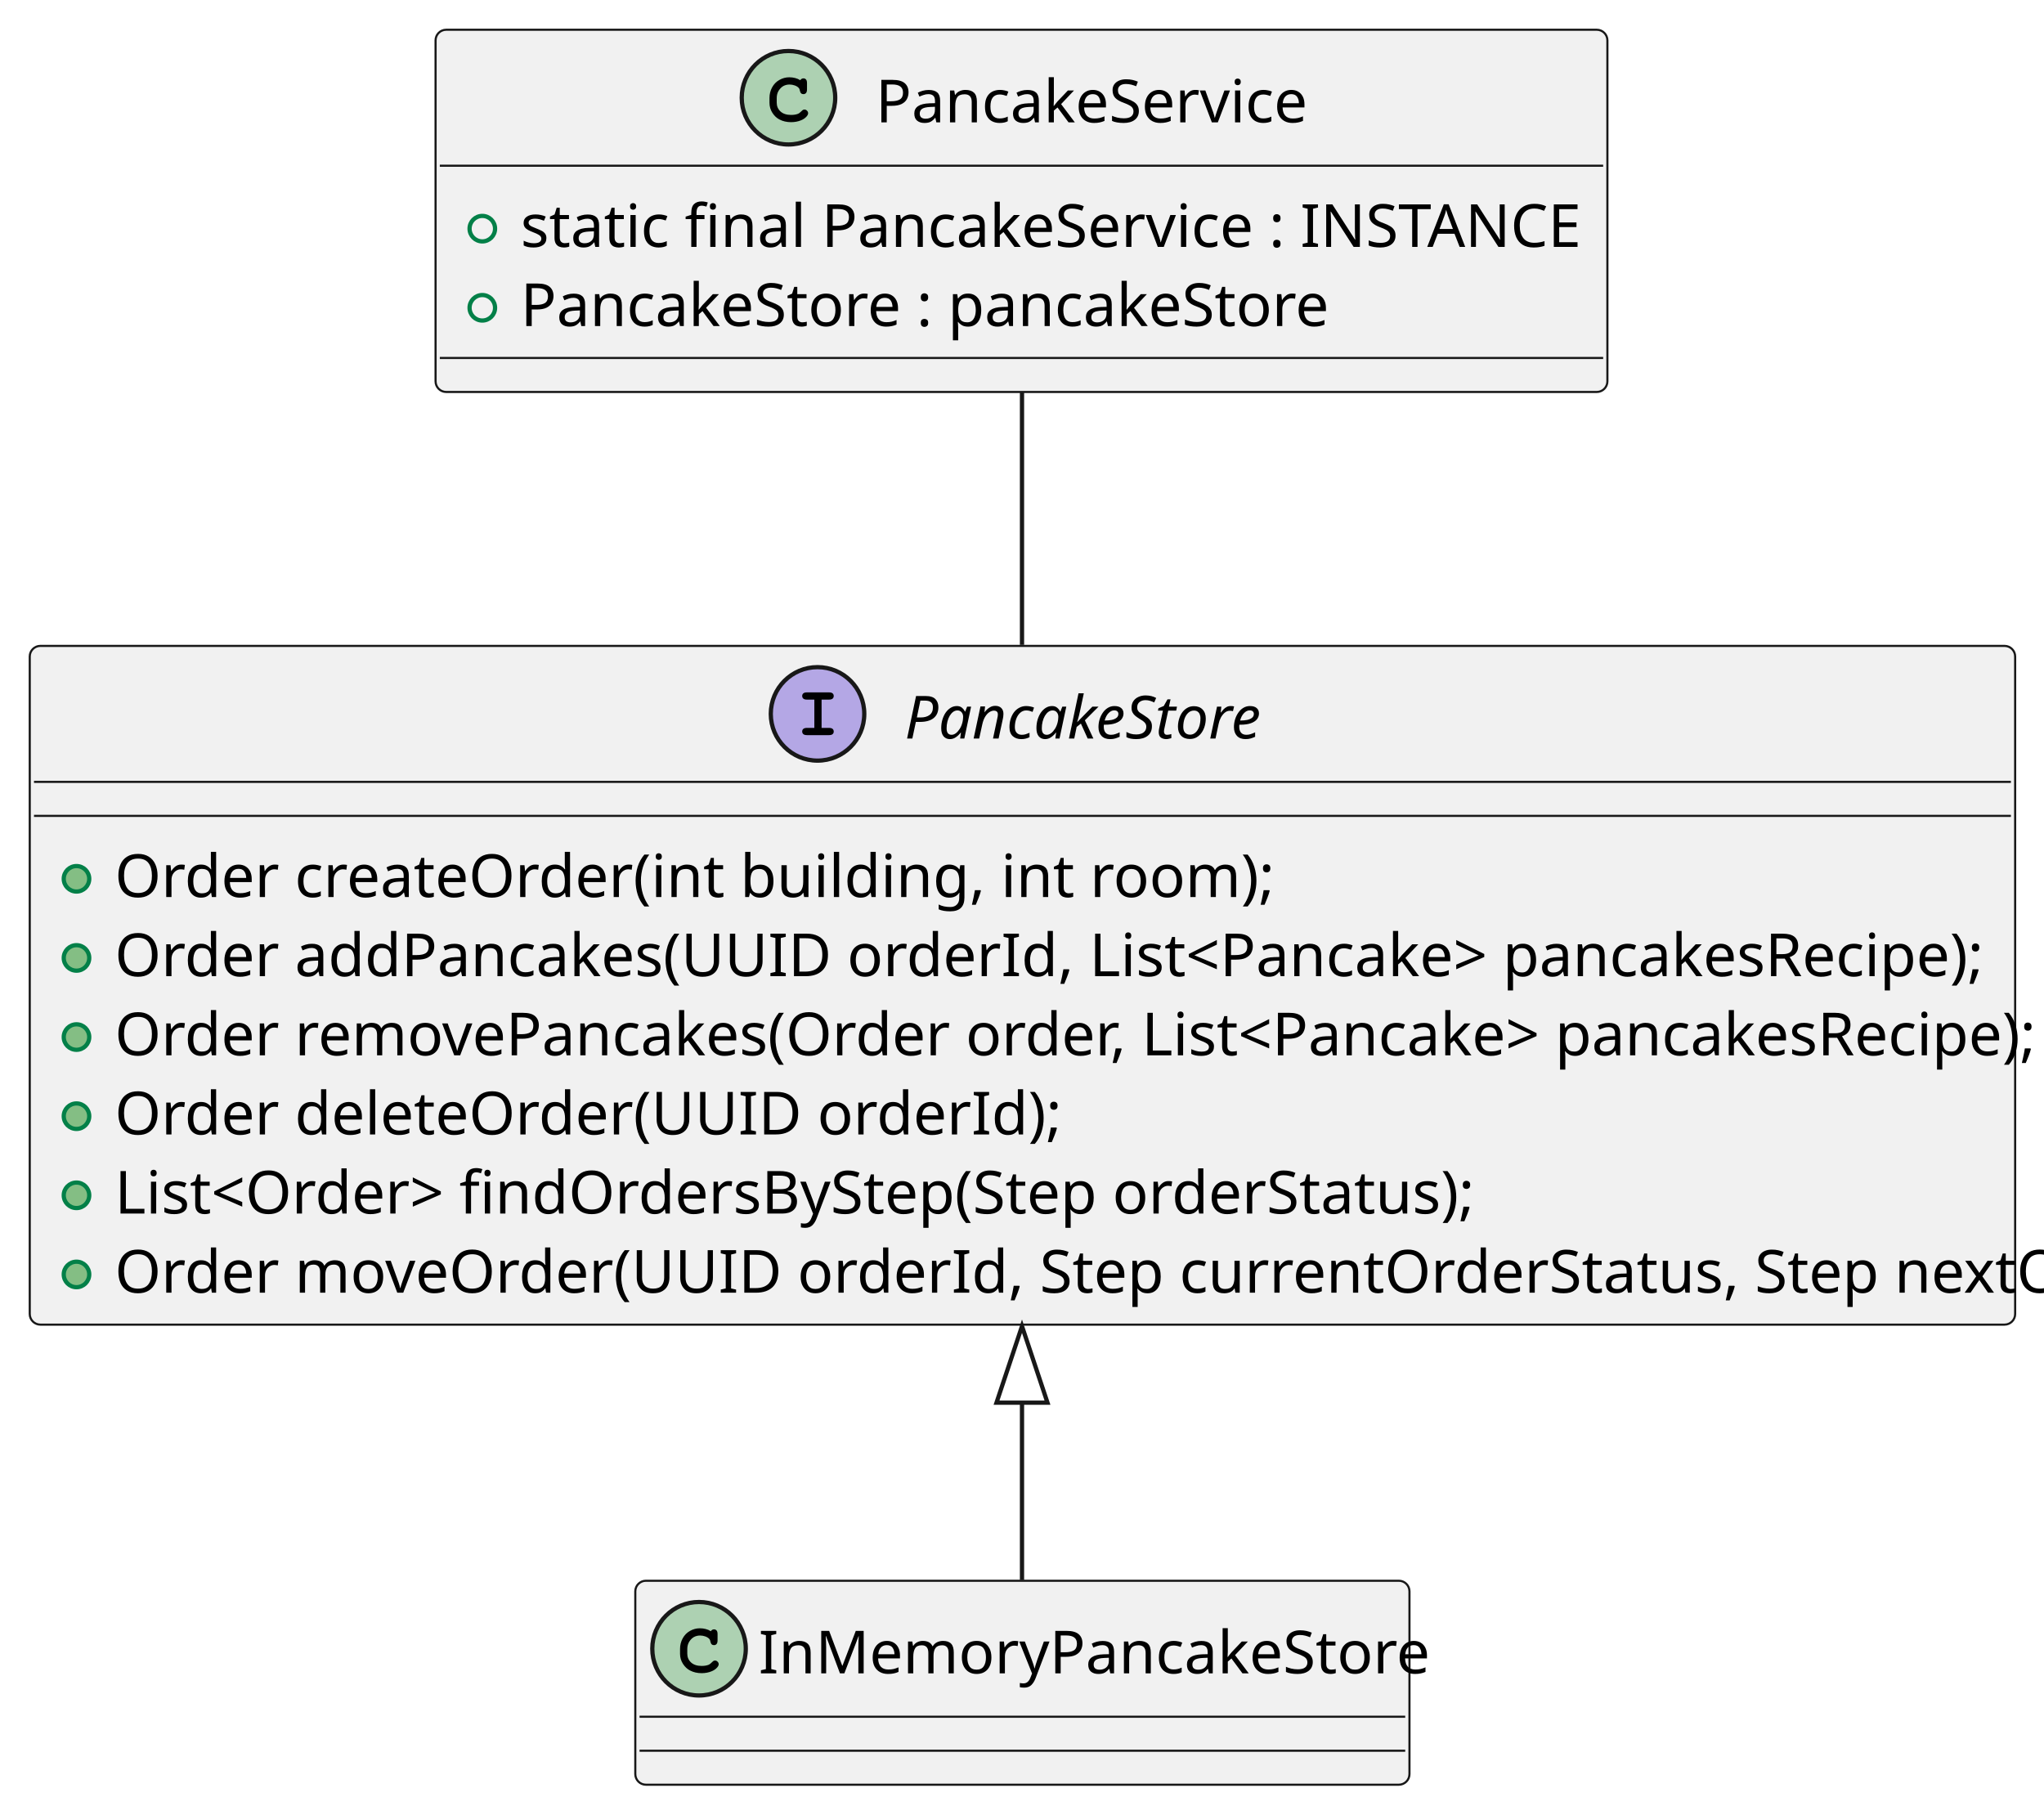
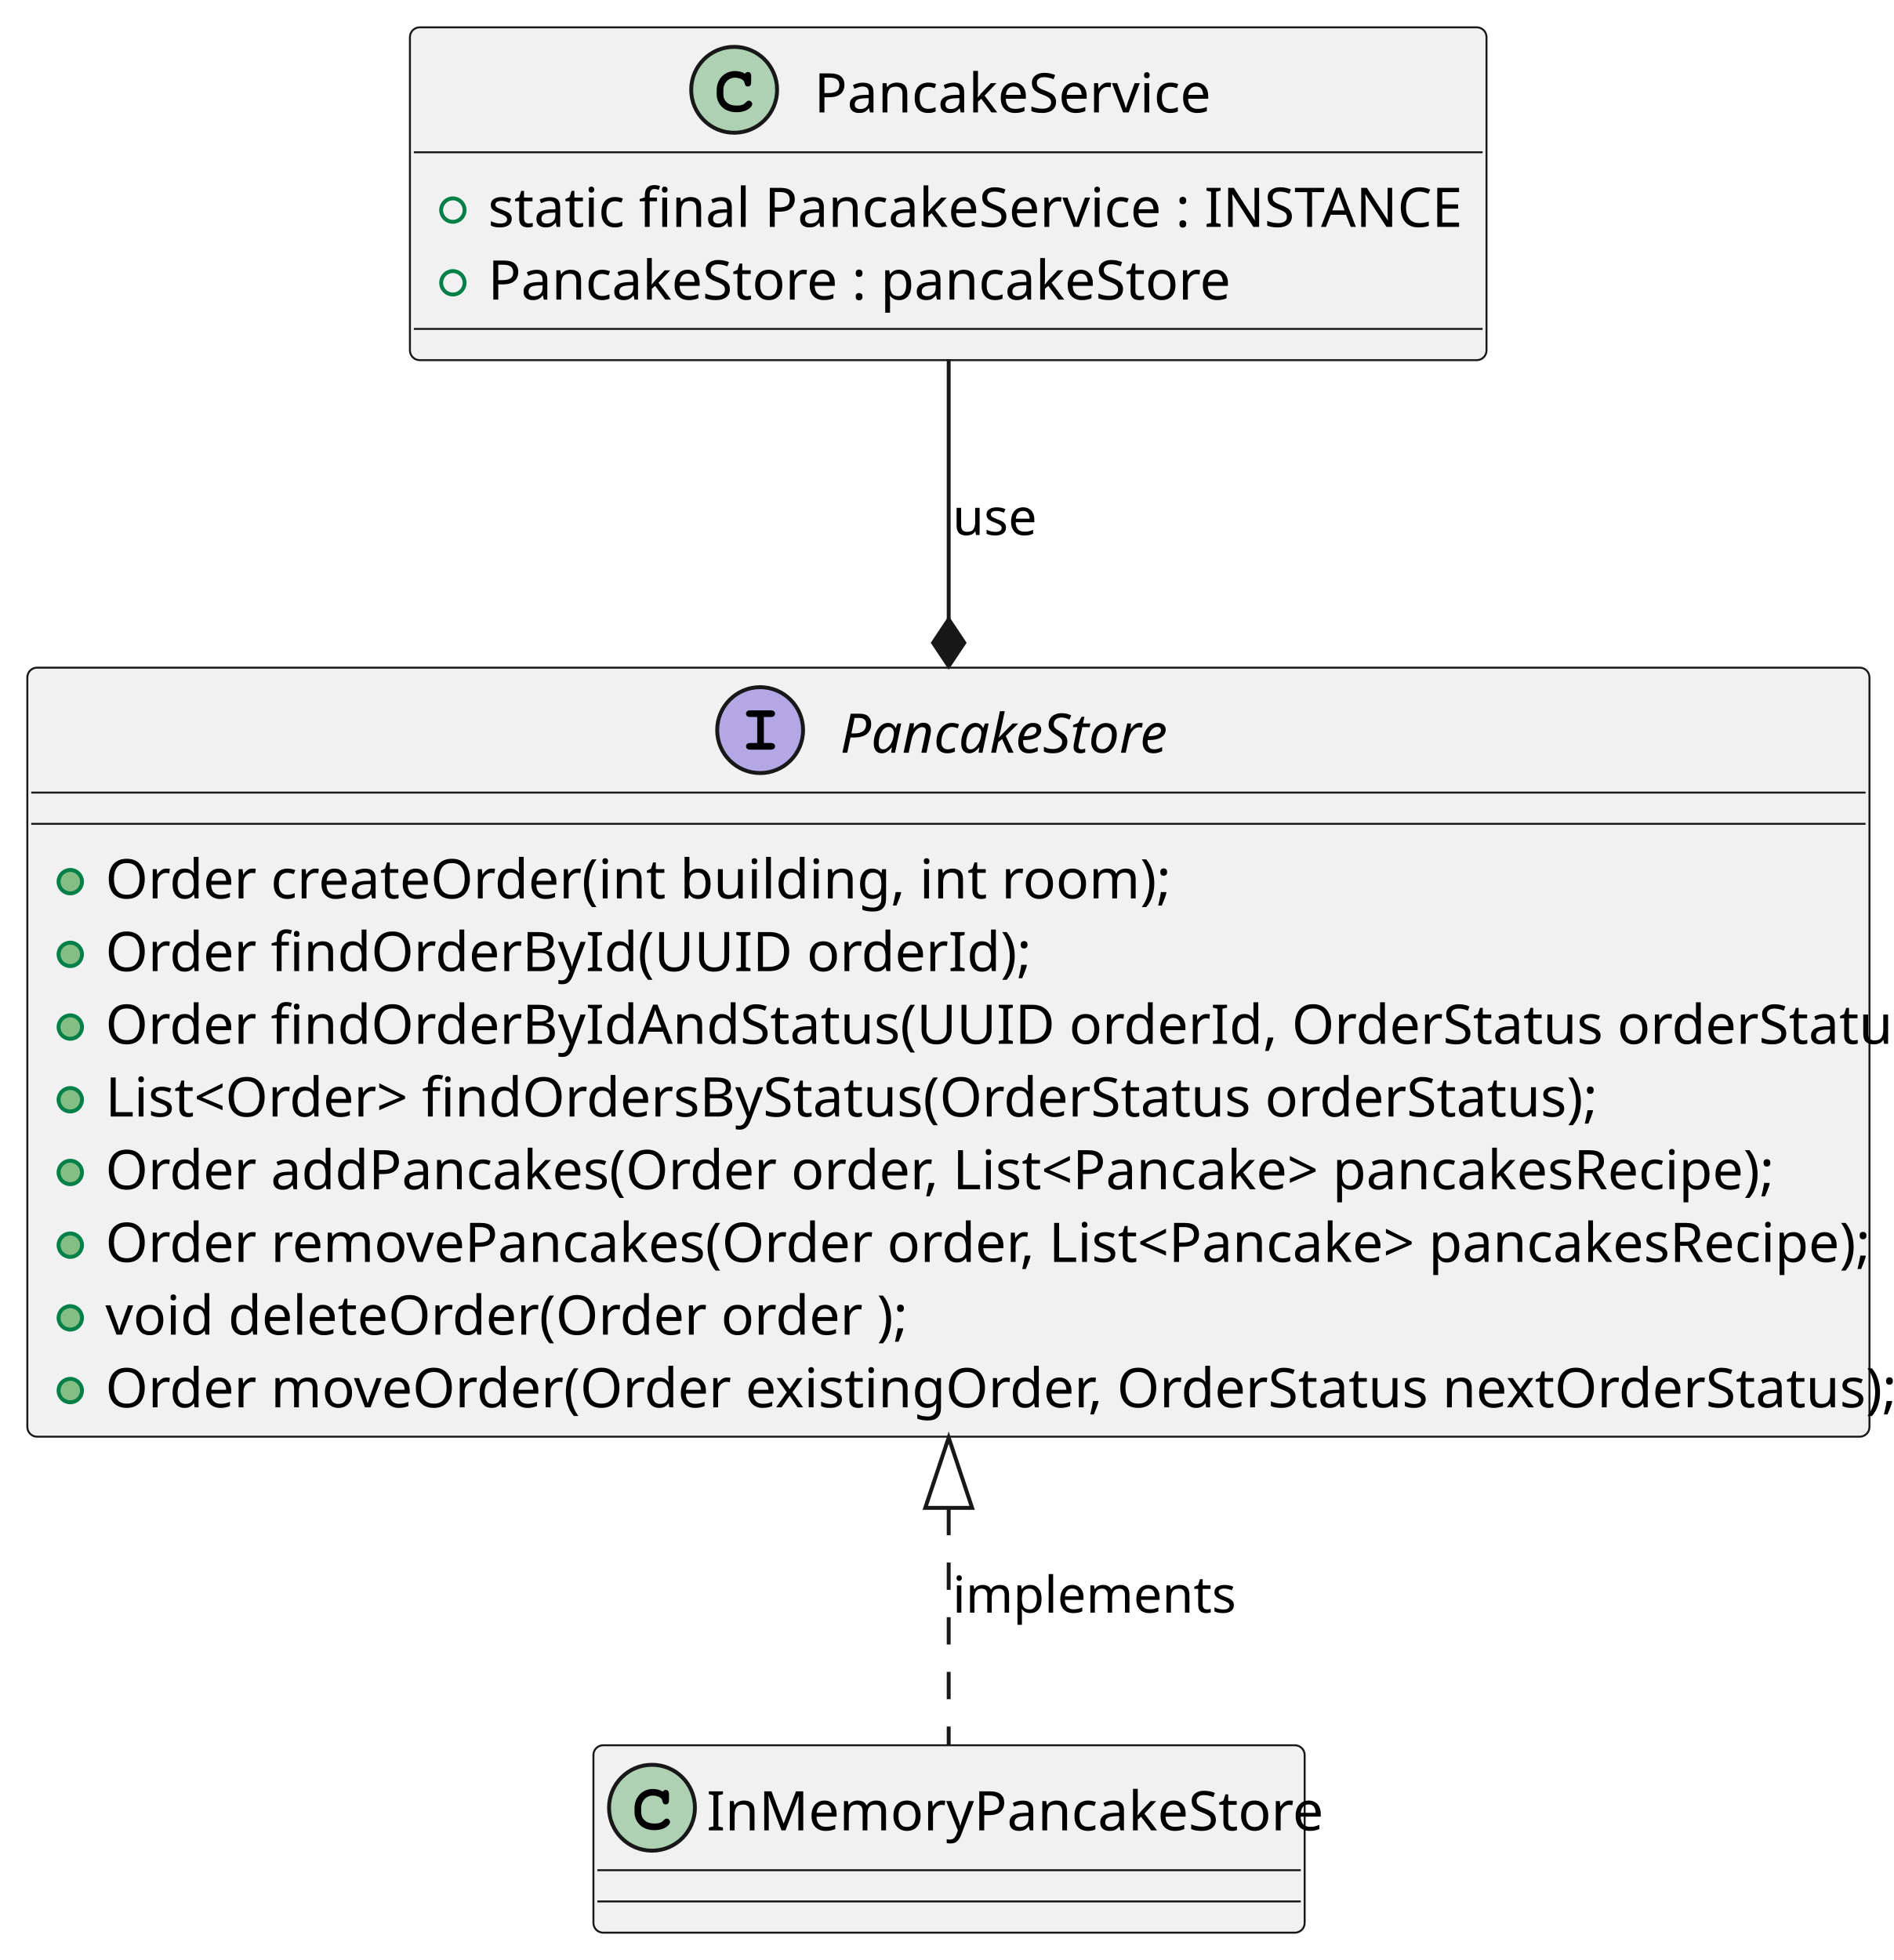
- <svg xmlns="http://www.w3.org/2000/svg" contentStyleType="text/css" height="427px" preserveAspectRatio="none" style="width:481px;height:427px;background:#FFFFFF;" version="1.1" viewBox="0 0 481 427" width="481px" zoomAndPan="magnify">
+ <svg xmlns="http://www.w3.org/2000/svg" contentStyleType="text/css" height="502px" preserveAspectRatio="none" style="width:485px;height:502px;background:#FFFFFF;" version="1.1" viewBox="0 0 485 502" width="485px" zoomAndPan="magnify">
  <defs />
  <g>
    <g id="elem_PancakeService">
-       <rect codeLine="1" fill="#F1F1F1" height="85.242" id="PancakeService" rx="2.5" ry="2.5" style="stroke:#181818;stroke-width:0.5;" width="275.758" x="102.5" y="7" />
-       <ellipse cx="185.546" cy="23" fill="#ADD1B2" rx="11" ry="11" style="stroke:#181818;stroke-width:1.0;" />
-       <path d="M188.312,18.875 Q188.468,18.656 188.656,18.547 Q188.843,18.438 189.062,18.438 Q189.437,18.438 189.671,18.703 Q189.906,18.953 189.906,19.562 L189.906,21.016 Q189.906,21.625 189.671,21.891 Q189.437,22.156 189.062,22.156 Q188.718,22.156 188.515,21.953 Q188.312,21.766 188.203,21.25 Q188.156,20.891 187.968,20.703 Q187.64,20.328 187.031,20.109 Q186.421,19.891 185.796,19.891 Q185.031,19.891 184.39,20.219 Q183.765,20.547 183.265,21.297 Q182.781,22.047 182.781,23.078 L182.781,24.172 Q182.781,25.406 183.671,26.234 Q184.562,27.047 186.156,27.047 Q187.093,27.047 187.75,26.797 Q188.14,26.641 188.562,26.203 Q188.828,25.938 188.968,25.859 Q189.125,25.781 189.328,25.781 Q189.656,25.781 189.906,26.047 Q190.171,26.297 190.171,26.641 Q190.171,26.984 189.828,27.391 Q189.328,27.969 188.531,28.297 Q187.453,28.75 186.156,28.75 Q184.64,28.75 183.437,28.125 Q182.453,27.625 181.765,26.562 Q181.078,25.484 181.078,24.203 L181.078,23.047 Q181.078,21.719 181.687,20.578 Q182.312,19.422 183.406,18.812 Q184.5,18.188 185.734,18.188 Q186.468,18.188 187.109,18.359 Q187.765,18.516 188.312,18.875 Z " fill="#000000" />
-       <text fill="#000000" font-family="sans-serif" font-size="14" lengthAdjust="spacing" textLength="101.165" x="206.046" y="28.797">PancakeService</text>
-       <line style="stroke:#181818;stroke-width:0.5;" x1="103.5" x2="377.258" y1="39" y2="39" />
-       <ellipse cx="113.5" cy="53.81" fill="none" rx="3" ry="3" style="stroke:#038048;stroke-width:1.0;" />
-       <text fill="#000000" font-family="sans-serif" font-size="14" lengthAdjust="spacing" textLength="249.758" x="122.5" y="58.107">static final PancakeService : INSTANCE</text>
-       <ellipse cx="113.5" cy="72.432" fill="none" rx="3" ry="3" style="stroke:#038048;stroke-width:1.0;" />
-       <text fill="#000000" font-family="sans-serif" font-size="14" lengthAdjust="spacing" textLength="186.006" x="122.5" y="76.728">PancakeStore : pancakeStore</text>
-       <line style="stroke:#181818;stroke-width:0.5;" x1="103.5" x2="377.258" y1="84.242" y2="84.242" />
+       <rect codeLine="1" fill="#F1F1F1" height="85.242" id="PancakeService" rx="2.5" ry="2.5" style="stroke:#181818;stroke-width:0.5;" width="275.758" x="105" y="7" />
+       <ellipse cx="188.046" cy="23" fill="#ADD1B2" rx="11" ry="11" style="stroke:#181818;stroke-width:1.0;" />
+       <path d="M190.812,18.875 Q190.968,18.656 191.156,18.547 Q191.343,18.438 191.562,18.438 Q191.937,18.438 192.171,18.703 Q192.406,18.953 192.406,19.562 L192.406,21.016 Q192.406,21.625 192.171,21.891 Q191.937,22.156 191.562,22.156 Q191.218,22.156 191.015,21.953 Q190.812,21.766 190.703,21.25 Q190.656,20.891 190.468,20.703 Q190.14,20.328 189.531,20.109 Q188.921,19.891 188.296,19.891 Q187.531,19.891 186.89,20.219 Q186.265,20.547 185.765,21.297 Q185.281,22.047 185.281,23.078 L185.281,24.172 Q185.281,25.406 186.171,26.234 Q187.062,27.047 188.656,27.047 Q189.593,27.047 190.25,26.797 Q190.64,26.641 191.062,26.203 Q191.328,25.938 191.468,25.859 Q191.625,25.781 191.828,25.781 Q192.156,25.781 192.406,26.047 Q192.671,26.297 192.671,26.641 Q192.671,26.984 192.328,27.391 Q191.828,27.969 191.031,28.297 Q189.953,28.75 188.656,28.75 Q187.14,28.75 185.937,28.125 Q184.953,27.625 184.265,26.562 Q183.578,25.484 183.578,24.203 L183.578,23.047 Q183.578,21.719 184.187,20.578 Q184.812,19.422 185.906,18.812 Q187,18.188 188.234,18.188 Q188.968,18.188 189.609,18.359 Q190.265,18.516 190.812,18.875 Z " fill="#000000" />
+       <text fill="#000000" font-family="sans-serif" font-size="14" lengthAdjust="spacing" textLength="101.165" x="208.546" y="28.797">PancakeService</text>
+       <line style="stroke:#181818;stroke-width:0.5;" x1="106" x2="379.758" y1="39" y2="39" />
+       <ellipse cx="116" cy="53.81" fill="none" rx="3" ry="3" style="stroke:#038048;stroke-width:1.0;" />
+       <text fill="#000000" font-family="sans-serif" font-size="14" lengthAdjust="spacing" textLength="249.758" x="125" y="58.107">static final PancakeService : INSTANCE</text>
+       <ellipse cx="116" cy="72.432" fill="none" rx="3" ry="3" style="stroke:#038048;stroke-width:1.0;" />
+       <text fill="#000000" font-family="sans-serif" font-size="14" lengthAdjust="spacing" textLength="186.006" x="125" y="76.728">PancakeStore : pancakeStore</text>
+       <line style="stroke:#181818;stroke-width:0.5;" x1="106" x2="379.758" y1="84.242" y2="84.242" />
    </g>
    <g id="elem_PancakeStore">
-       <rect codeLine="9" fill="#F1F1F1" height="159.727" id="PancakeStore" rx="2.5" ry="2.5" style="stroke:#181818;stroke-width:0.5;" width="467.212" x="7" y="152" />
-       <ellipse cx="192.384" cy="168" fill="#B4A7E5" rx="11" ry="11" style="stroke:#181818;stroke-width:1.0;" />
-       <path d="M193.337,164.641 L193.337,171.297 L195.056,171.297 Q195.665,171.297 195.931,171.531 Q196.196,171.766 196.196,172.156 Q196.196,172.531 195.931,172.766 Q195.665,173 195.056,173 L189.915,173 Q189.306,173 189.04,172.766 Q188.774,172.531 188.774,172.141 Q188.774,171.766 189.04,171.531 Q189.306,171.297 189.915,171.297 L191.634,171.297 L191.634,164.641 L189.915,164.641 Q189.306,164.641 189.04,164.406 Q188.774,164.172 188.774,163.781 Q188.774,163.406 189.04,163.172 Q189.306,162.938 189.915,162.938 L195.056,162.938 Q195.665,162.938 195.931,163.172 Q196.196,163.406 196.196,163.781 Q196.196,164.172 195.931,164.406 Q195.665,164.641 195.056,164.641 L193.337,164.641 Z " fill="#000000" />
-       <text fill="#000000" font-family="sans-serif" font-size="14" font-style="italic" lengthAdjust="spacing" textLength="87.944" x="212.884" y="173.797">PancakeStore</text>
-       <line style="stroke:#181818;stroke-width:0.5;" x1="8" x2="473.212" y1="184" y2="184" />
-       <line style="stroke:#181818;stroke-width:0.5;" x1="8" x2="473.212" y1="192" y2="192" />
-       <ellipse cx="18" cy="206.81" fill="#84BE84" rx="3" ry="3" style="stroke:#038048;stroke-width:1.0;" />
-       <text fill="#000000" font-family="sans-serif" font-size="14" lengthAdjust="spacing" textLength="252.875" x="27" y="211.107">Order createOrder(int building, int room);</text>
-       <ellipse cx="18" cy="225.432" fill="#84BE84" rx="3" ry="3" style="stroke:#038048;stroke-width:1.0;" />
-       <text fill="#000000" font-family="sans-serif" font-size="14" lengthAdjust="spacing" textLength="427.998" x="27" y="229.728">Order addPancakes(UUID orderId, List&lt;Pancake&gt; pancakesRecipe);</text>
-       <ellipse cx="18" cy="244.053" fill="#84BE84" rx="3" ry="3" style="stroke:#038048;stroke-width:1.0;" />
-       <text fill="#000000" font-family="sans-serif" font-size="14" lengthAdjust="spacing" textLength="441.212" x="27" y="248.35">Order removePancakes(Order order, List&lt;Pancake&gt; pancakesRecipe);</text>
-       <ellipse cx="18" cy="262.674" fill="#84BE84" rx="3" ry="3" style="stroke:#038048;stroke-width:1.0;" />
-       <text fill="#000000" font-family="sans-serif" font-size="14" lengthAdjust="spacing" textLength="209.289" x="27" y="266.971">Order deleteOrder(UUID orderId);</text>
-       <ellipse cx="18" cy="281.295" fill="#84BE84" rx="3" ry="3" style="stroke:#038048;stroke-width:1.0;" />
-       <text fill="#000000" font-family="sans-serif" font-size="14" lengthAdjust="spacing" textLength="260.675" x="27" y="285.592">List&lt;Order&gt; findOrdersByStep(Step orderStatus);</text>
-       <ellipse cx="18" cy="299.916" fill="#84BE84" rx="3" ry="3" style="stroke:#038048;stroke-width:1.0;" />
-       <text fill="#000000" font-family="sans-serif" font-size="14" lengthAdjust="spacing" textLength="413.95" x="27" y="304.213">Order moveOrder(UUID orderId, Step currentOrderStatus, Step nextOrderStatus);</text>
+       <rect codeLine="9" fill="#F1F1F1" height="196.969" id="PancakeStore" rx="2.5" ry="2.5" style="stroke:#181818;stroke-width:0.5;" width="471.847" x="7" y="171" />
+       <ellipse cx="194.701" cy="187" fill="#B4A7E5" rx="11" ry="11" style="stroke:#181818;stroke-width:1.0;" />
+       <path d="M195.654,183.641 L195.654,190.297 L197.373,190.297 Q197.982,190.297 198.248,190.531 Q198.514,190.766 198.514,191.156 Q198.514,191.531 198.248,191.766 Q197.982,192 197.373,192 L192.232,192 Q191.623,192 191.357,191.766 Q191.092,191.531 191.092,191.141 Q191.092,190.766 191.357,190.531 Q191.623,190.297 192.232,190.297 L193.951,190.297 L193.951,183.641 L192.232,183.641 Q191.623,183.641 191.357,183.406 Q191.092,183.172 191.092,182.781 Q191.092,182.406 191.357,182.172 Q191.623,181.938 192.232,181.938 L197.373,181.938 Q197.982,181.938 198.248,182.172 Q198.514,182.406 198.514,182.781 Q198.514,183.172 198.248,183.406 Q197.982,183.641 197.373,183.641 L195.654,183.641 Z " fill="#000000" />
+       <text fill="#000000" font-family="sans-serif" font-size="14" font-style="italic" lengthAdjust="spacing" textLength="87.944" x="215.201" y="192.797">PancakeStore</text>
+       <line style="stroke:#181818;stroke-width:0.5;" x1="8" x2="477.847" y1="203" y2="203" />
+       <line style="stroke:#181818;stroke-width:0.5;" x1="8" x2="477.847" y1="211" y2="211" />
+       <ellipse cx="18" cy="225.81" fill="#84BE84" rx="3" ry="3" style="stroke:#038048;stroke-width:1.0;" />
+       <text fill="#000000" font-family="sans-serif" font-size="14" lengthAdjust="spacing" textLength="252.875" x="27" y="230.107">Order createOrder(int building, int room);</text>
+       <ellipse cx="18" cy="244.432" fill="#84BE84" rx="3" ry="3" style="stroke:#038048;stroke-width:1.0;" />
+       <text fill="#000000" font-family="sans-serif" font-size="14" lengthAdjust="spacing" textLength="221.731" x="27" y="248.728">Order findOrderById(UUID orderId);</text>
+       <ellipse cx="18" cy="263.053" fill="#84BE84" rx="3" ry="3" style="stroke:#038048;stroke-width:1.0;" />
+       <text fill="#000000" font-family="sans-serif" font-size="14" lengthAdjust="spacing" textLength="445.847" x="27" y="267.35">Order findOrderByIdAndStatus(UUID orderId, OrderStatus orderStatus);</text>
+       <ellipse cx="18" cy="281.674" fill="#84BE84" rx="3" ry="3" style="stroke:#038048;stroke-width:1.0;" />
+       <text fill="#000000" font-family="sans-serif" font-size="14" lengthAdjust="spacing" textLength="364.15" x="27" y="285.971">List&lt;Order&gt; findOrdersByStatus(OrderStatus orderStatus);</text>
+       <ellipse cx="18" cy="300.295" fill="#84BE84" rx="3" ry="3" style="stroke:#038048;stroke-width:1.0;" />
+       <text fill="#000000" font-family="sans-serif" font-size="14" lengthAdjust="spacing" textLength="417.888" x="27" y="304.592">Order addPancakes(Order order, List&lt;Pancake&gt; pancakesRecipe);</text>
+       <ellipse cx="18" cy="318.916" fill="#84BE84" rx="3" ry="3" style="stroke:#038048;stroke-width:1.0;" />
+       <text fill="#000000" font-family="sans-serif" font-size="14" lengthAdjust="spacing" textLength="441.212" x="27" y="323.213">Order removePancakes(Order order, List&lt;Pancake&gt; pancakesRecipe);</text>
+       <ellipse cx="18" cy="337.537" fill="#84BE84" rx="3" ry="3" style="stroke:#038048;stroke-width:1.0;" />
+       <text fill="#000000" font-family="sans-serif" font-size="14" lengthAdjust="spacing" textLength="192.965" x="27" y="341.834">void deleteOrder(Order order );</text>
+       <ellipse cx="18" cy="356.158" fill="#84BE84" rx="3" ry="3" style="stroke:#038048;stroke-width:1.0;" />
+       <text fill="#000000" font-family="sans-serif" font-size="14" lengthAdjust="spacing" textLength="434.923" x="27" y="360.455">Order moveOrder(Order existingOrder, OrderStatus nextOrderStatus);</text>
    </g>
    <g id="elem_InMemoryPancakeStore">
-       <rect codeLine="17" fill="#F1F1F1" height="48" id="InMemoryPancakeStore" rx="2.5" ry="2.5" style="stroke:#181818;stroke-width:0.5;" width="182.179" x="149.5" y="372" />
-       <ellipse cx="164.5" cy="388" fill="#ADD1B2" rx="11" ry="11" style="stroke:#181818;stroke-width:1.0;" />
-       <path d="M167.266,383.875 Q167.422,383.656 167.609,383.547 Q167.797,383.438 168.016,383.438 Q168.391,383.438 168.625,383.703 Q168.859,383.953 168.859,384.562 L168.859,386.016 Q168.859,386.625 168.625,386.891 Q168.391,387.156 168.016,387.156 Q167.672,387.156 167.469,386.953 Q167.266,386.766 167.156,386.25 Q167.109,385.891 166.922,385.703 Q166.594,385.328 165.984,385.109 Q165.375,384.891 164.75,384.891 Q163.984,384.891 163.344,385.219 Q162.719,385.547 162.219,386.297 Q161.734,387.047 161.734,388.078 L161.734,389.172 Q161.734,390.406 162.625,391.234 Q163.516,392.047 165.109,392.047 Q166.047,392.047 166.703,391.797 Q167.094,391.641 167.516,391.203 Q167.781,390.938 167.922,390.859 Q168.078,390.781 168.281,390.781 Q168.609,390.781 168.859,391.047 Q169.125,391.297 169.125,391.641 Q169.125,391.984 168.781,392.391 Q168.281,392.969 167.484,393.297 Q166.406,393.75 165.109,393.75 Q163.594,393.75 162.391,393.125 Q161.406,392.625 160.719,391.562 Q160.031,390.484 160.031,389.203 L160.031,388.047 Q160.031,386.719 160.641,385.578 Q161.266,384.422 162.359,383.812 Q163.453,383.188 164.688,383.188 Q165.422,383.188 166.062,383.359 Q166.719,383.516 167.266,383.875 Z " fill="#000000" />
-       <text fill="#000000" font-family="sans-serif" font-size="14" lengthAdjust="spacing" textLength="150.179" x="178.5" y="393.797">InMemoryPancakeStore</text>
-       <line style="stroke:#181818;stroke-width:0.5;" x1="150.5" x2="330.679" y1="404" y2="404" />
-       <line style="stroke:#181818;stroke-width:0.5;" x1="150.5" x2="330.679" y1="412" y2="412" />
+       <rect codeLine="19" fill="#F1F1F1" height="48" id="InMemoryPancakeStore" rx="2.5" ry="2.5" style="stroke:#181818;stroke-width:0.5;" width="182.179" x="152" y="447" />
+       <ellipse cx="167" cy="463" fill="#ADD1B2" rx="11" ry="11" style="stroke:#181818;stroke-width:1.0;" />
+       <path d="M169.766,458.875 Q169.922,458.656 170.109,458.547 Q170.297,458.438 170.516,458.438 Q170.891,458.438 171.125,458.703 Q171.359,458.953 171.359,459.562 L171.359,461.016 Q171.359,461.625 171.125,461.891 Q170.891,462.156 170.516,462.156 Q170.172,462.156 169.969,461.953 Q169.766,461.766 169.656,461.25 Q169.609,460.891 169.422,460.703 Q169.094,460.328 168.484,460.109 Q167.875,459.891 167.25,459.891 Q166.484,459.891 165.844,460.219 Q165.219,460.547 164.719,461.297 Q164.234,462.047 164.234,463.078 L164.234,464.172 Q164.234,465.406 165.125,466.234 Q166.016,467.047 167.609,467.047 Q168.547,467.047 169.203,466.797 Q169.594,466.641 170.016,466.203 Q170.281,465.938 170.422,465.859 Q170.578,465.781 170.781,465.781 Q171.109,465.781 171.359,466.047 Q171.625,466.297 171.625,466.641 Q171.625,466.984 171.281,467.391 Q170.781,467.969 169.984,468.297 Q168.906,468.75 167.609,468.75 Q166.094,468.75 164.891,468.125 Q163.906,467.625 163.219,466.562 Q162.531,465.484 162.531,464.203 L162.531,463.047 Q162.531,461.719 163.141,460.578 Q163.766,459.422 164.859,458.812 Q165.953,458.188 167.188,458.188 Q167.922,458.188 168.562,458.359 Q169.219,458.516 169.766,458.875 Z " fill="#000000" />
+       <text fill="#000000" font-family="sans-serif" font-size="14" lengthAdjust="spacing" textLength="150.179" x="181" y="468.797">InMemoryPancakeStore</text>
+       <line style="stroke:#181818;stroke-width:0.5;" x1="153" x2="333.179" y1="479" y2="479" />
+       <line style="stroke:#181818;stroke-width:0.5;" x1="153" x2="333.179" y1="487" y2="487" />
    </g>
    <g id="link_PancakeService_PancakeStore">
-       <path codeLine="8" d="M240.5,92.36 C240.5,110.07 240.5,131.3 240.5,151.76 " fill="none" id="PancakeService-PancakeStore" style="stroke:#181818;stroke-width:1.0;" />
+       <path codeLine="8" d="M243,92.02 C243,114.38 243,130.98 243,158.63 " fill="none" id="PancakeService-to-PancakeStore" style="stroke:#181818;stroke-width:1.0;" />
+       <polygon fill="#181818" points="243,170.63,247,164.63,243,158.63,239,164.63,243,170.63" style="stroke:#181818;stroke-width:1.0;" />
+       <text fill="#000000" font-family="sans-serif" font-size="13" lengthAdjust="spacing" textLength="20.96" x="244" y="137.028">use</text>
    </g>
    <g id="link_PancakeStore_InMemoryPancakeStore">
-       <path codeLine="19" d="M240.5,330.1 C240.5,351.95 240.5,355.98 240.5,371.83 " fill="none" id="PancakeStore-backto-InMemoryPancakeStore" style="stroke:#181818;stroke-width:1.0;" />
-       <polygon fill="none" points="240.5,312.1,234.5,330.1,246.5,330.1,240.5,312.1" style="stroke:#181818;stroke-width:1.0;" />
+       <path codeLine="21" d="M243,386.2 C243,415.62 243,427.28 243,446.93 " fill="none" id="PancakeStore-backto-InMemoryPancakeStore" style="stroke:#181818;stroke-width:1.0;stroke-dasharray:7.0,7.0;" />
+       <polygon fill="none" points="243,368.2,237,386.2,249,386.2,243,368.2" style="stroke:#181818;stroke-width:1.0;" />
+       <text fill="#000000" font-family="sans-serif" font-size="13" lengthAdjust="spacing" textLength="66.466" x="244" y="413.028">implements</text>
    </g>
  </g>
</svg>
